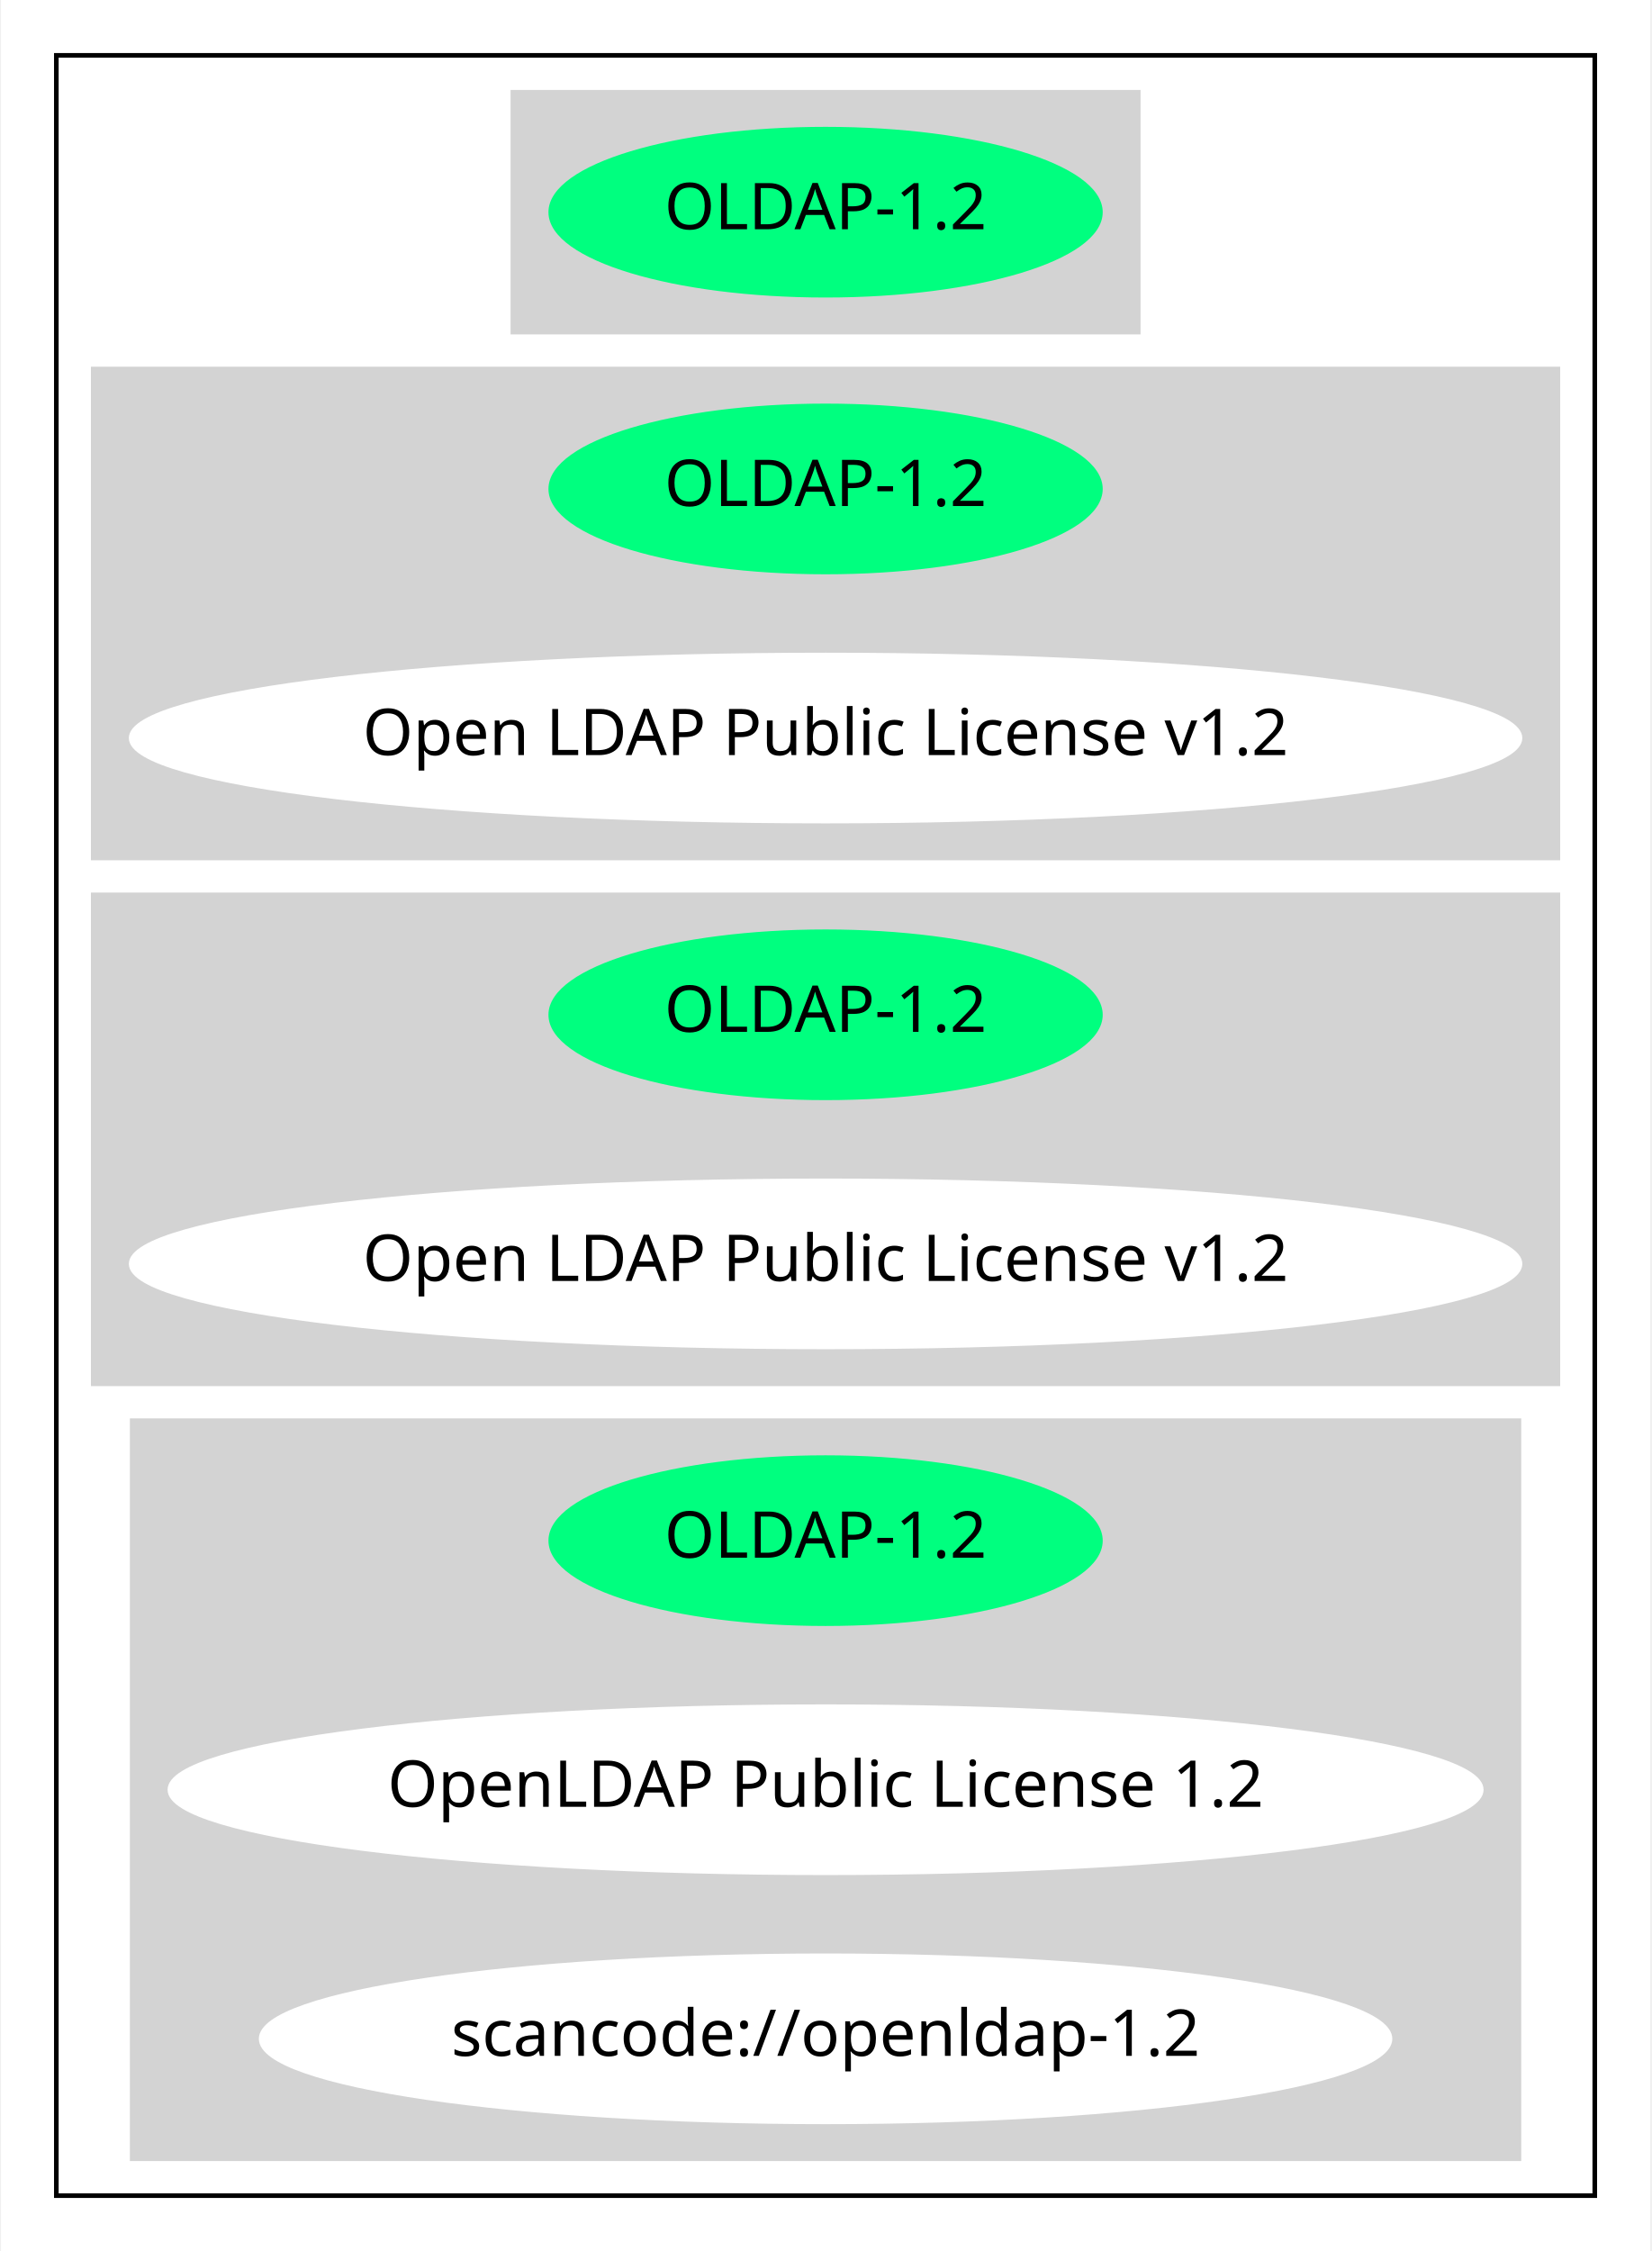
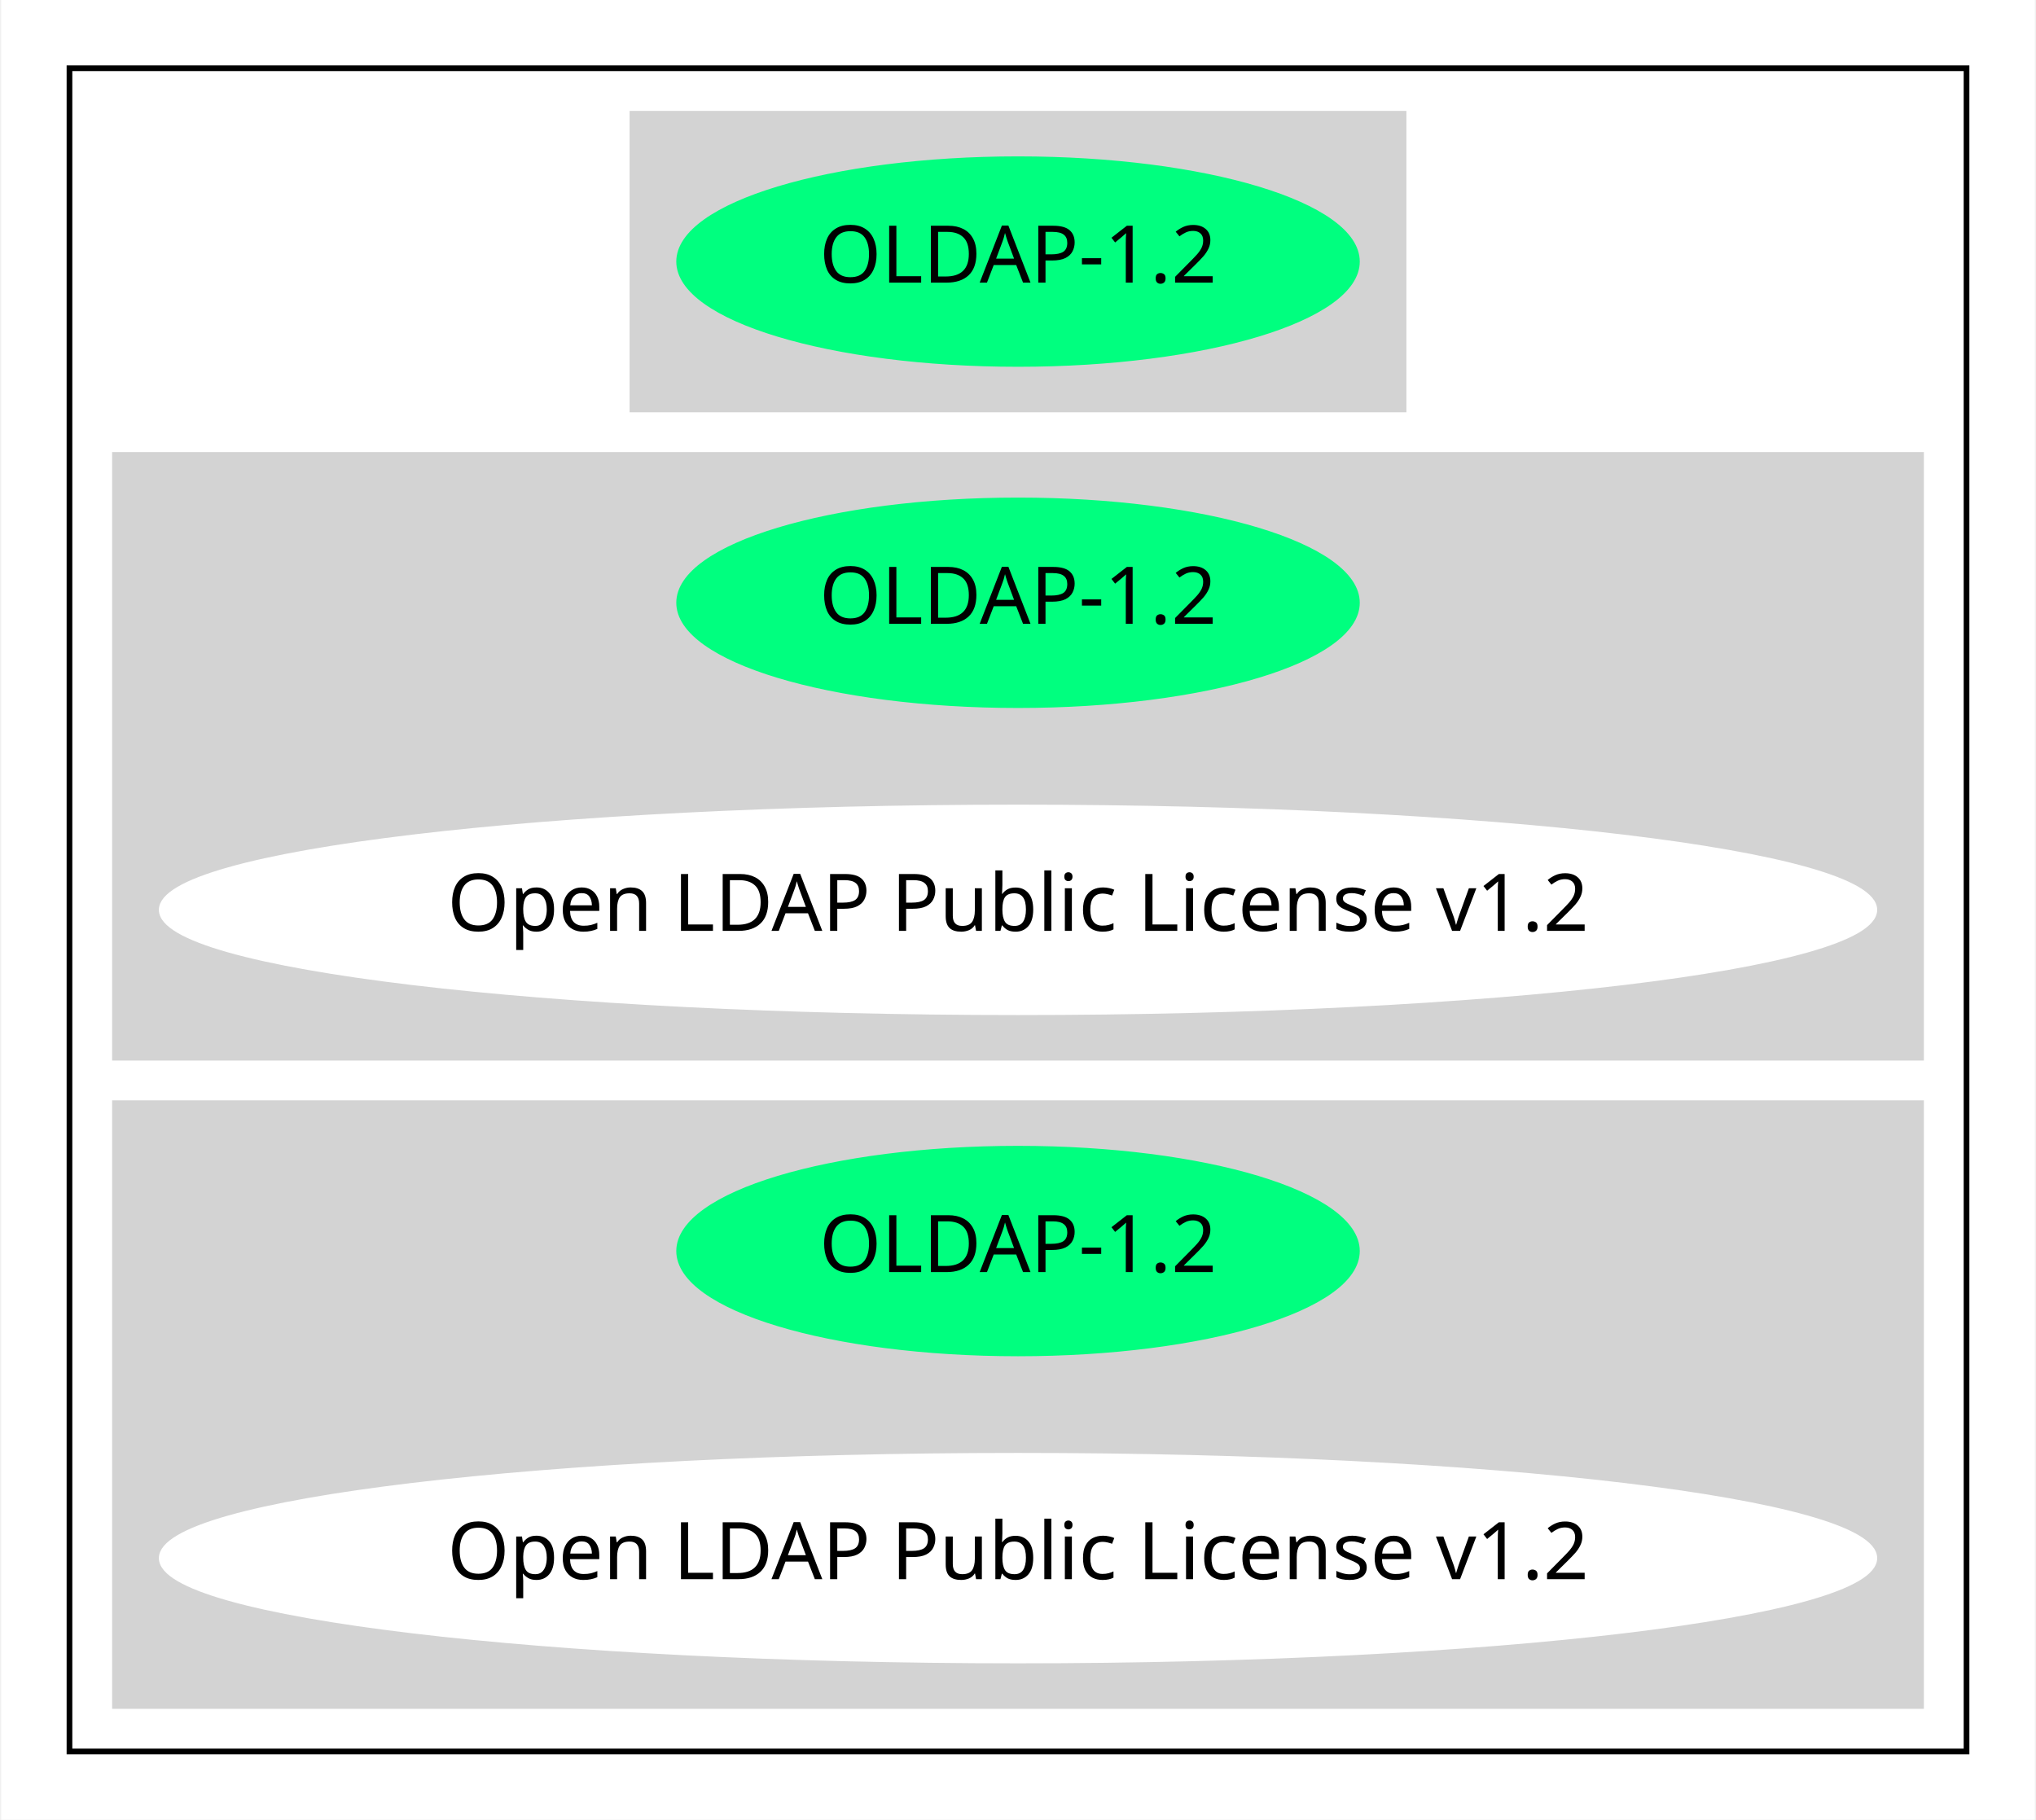
- <svg xmlns="http://www.w3.org/2000/svg" width="358pt" height="488pt" viewBox="0.00 0.00 357.57 488.00">
-   <g id="graph0" class="graph" transform="scale(1 1) rotate(0) translate(4 484)">
-     <polygon fill="white" stroke="transparent" points="-4,4 -4,-484 353.57,-484 353.57,4 -4,4" />
+ <svg xmlns="http://www.w3.org/2000/svg" width="358pt" height="320pt" viewBox="0.00 0.00 357.57 320.00">
+   <g id="graph0" class="graph" transform="scale(1 1) rotate(0) translate(4 316)">
+     <polygon fill="white" stroke="transparent" points="-4,4 -4,-316 353.57,-316 353.57,4 -4,4" />
    <g id="clust1" class="cluster">
-       <polygon fill="none" stroke="black" points="8,-8 8,-472 341.57,-472 341.57,-8 8,-8" />
+       <polygon fill="none" stroke="black" points="8,-8 8,-304 341.57,-304 341.57,-8 8,-8" />
    </g>
    <g id="clust2" class="cluster">
-       <polygon fill="lightgray" stroke="lightgray" points="106.99,-412 106.99,-464 242.58,-464 242.58,-412 106.99,-412" />
+       <polygon fill="lightgray" stroke="lightgray" points="106.99,-244 106.99,-296 242.58,-296 242.58,-244 106.99,-244" />
    </g>
    <g id="clust3" class="cluster">
-       <polygon fill="lightgray" stroke="lightgray" points="16,-298 16,-404 333.57,-404 333.57,-298 16,-298" />
+       <polygon fill="lightgray" stroke="lightgray" points="16,-130 16,-236 333.57,-236 333.57,-130 16,-130" />
    </g>
    <g id="clust4" class="cluster">
-       <polygon fill="lightgray" stroke="lightgray" points="16,-184 16,-290 333.57,-290 333.57,-184 16,-184" />
-     </g>
-     <g id="clust5" class="cluster">
-       <polygon fill="lightgray" stroke="lightgray" points="24.45,-16 24.45,-176 325.12,-176 325.12,-16 24.45,-16" />
+       <polygon fill="lightgray" stroke="lightgray" points="16,-16 16,-122 333.57,-122 333.57,-16 16,-16" />
    </g>
    <g id="node1" class="node">
-       <ellipse fill="springgreen" stroke="springgreen" cx="174.79" cy="-438" rx="59.59" ry="18" />
-       <text text-anchor="middle" x="174.79" y="-434.3" font-family="Times-Roman" font-size="14.00">OLDAP-1.2</text>
+       <ellipse fill="springgreen" stroke="springgreen" cx="174.79" cy="-270" rx="59.59" ry="18" />
+       <text text-anchor="middle" x="174.79" y="-266.3" font-family="Times-Roman" font-size="14.00">OLDAP-1.2</text>
    </g>
    <g id="node2" class="node">
-       <ellipse fill="springgreen" stroke="springgreen" cx="174.79" cy="-378" rx="59.59" ry="18" />
-       <text text-anchor="middle" x="174.79" y="-374.3" font-family="Times-Roman" font-size="14.00">OLDAP-1.2</text>
+       <ellipse fill="springgreen" stroke="springgreen" cx="174.79" cy="-210" rx="59.59" ry="18" />
+       <text text-anchor="middle" x="174.79" y="-206.3" font-family="Times-Roman" font-size="14.00">OLDAP-1.2</text>
    </g>
    <g id="node3" class="node">
-       <ellipse fill="white" stroke="white" cx="174.79" cy="-324" rx="150.57" ry="18" />
-       <text text-anchor="middle" x="174.79" y="-320.3" font-family="Times-Roman" font-size="14.00">Open LDAP Public License v1.2</text>
+       <ellipse fill="white" stroke="white" cx="174.79" cy="-156" rx="150.57" ry="18" />
+       <text text-anchor="middle" x="174.79" y="-152.3" font-family="Times-Roman" font-size="14.00">Open LDAP Public License v1.2</text>
    </g>
    <g id="node4" class="node">
-       <ellipse fill="springgreen" stroke="springgreen" cx="174.79" cy="-264" rx="59.59" ry="18" />
-       <text text-anchor="middle" x="174.79" y="-260.3" font-family="Times-Roman" font-size="14.00">OLDAP-1.2</text>
+       <ellipse fill="springgreen" stroke="springgreen" cx="174.79" cy="-96" rx="59.59" ry="18" />
+       <text text-anchor="middle" x="174.79" y="-92.3" font-family="Times-Roman" font-size="14.00">OLDAP-1.2</text>
    </g>
    <g id="node5" class="node">
-       <ellipse fill="white" stroke="white" cx="174.79" cy="-210" rx="150.57" ry="18" />
-       <text text-anchor="middle" x="174.79" y="-206.3" font-family="Times-Roman" font-size="14.00">Open LDAP Public License v1.2</text>
-     </g>
-     <g id="node6" class="node">
-       <ellipse fill="springgreen" stroke="springgreen" cx="174.79" cy="-150" rx="59.59" ry="18" />
-       <text text-anchor="middle" x="174.79" y="-146.3" font-family="Times-Roman" font-size="14.00">OLDAP-1.2</text>
-     </g>
-     <g id="node7" class="node">
-       <ellipse fill="white" stroke="white" cx="174.79" cy="-96" rx="142.17" ry="18" />
-       <text text-anchor="middle" x="174.79" y="-92.3" font-family="Times-Roman" font-size="14.00">OpenLDAP Public License 1.2</text>
-     </g>
-     <g id="node8" class="node">
-       <ellipse fill="white" stroke="white" cx="174.79" cy="-42" rx="122.38" ry="18" />
-       <text text-anchor="middle" x="174.79" y="-38.3" font-family="Times-Roman" font-size="14.00">scancode://openldap-1.2</text>
+       <ellipse fill="white" stroke="white" cx="174.79" cy="-42" rx="150.57" ry="18" />
+       <text text-anchor="middle" x="174.79" y="-38.3" font-family="Times-Roman" font-size="14.00">Open LDAP Public License v1.2</text>
    </g>
  </g>
</svg>
